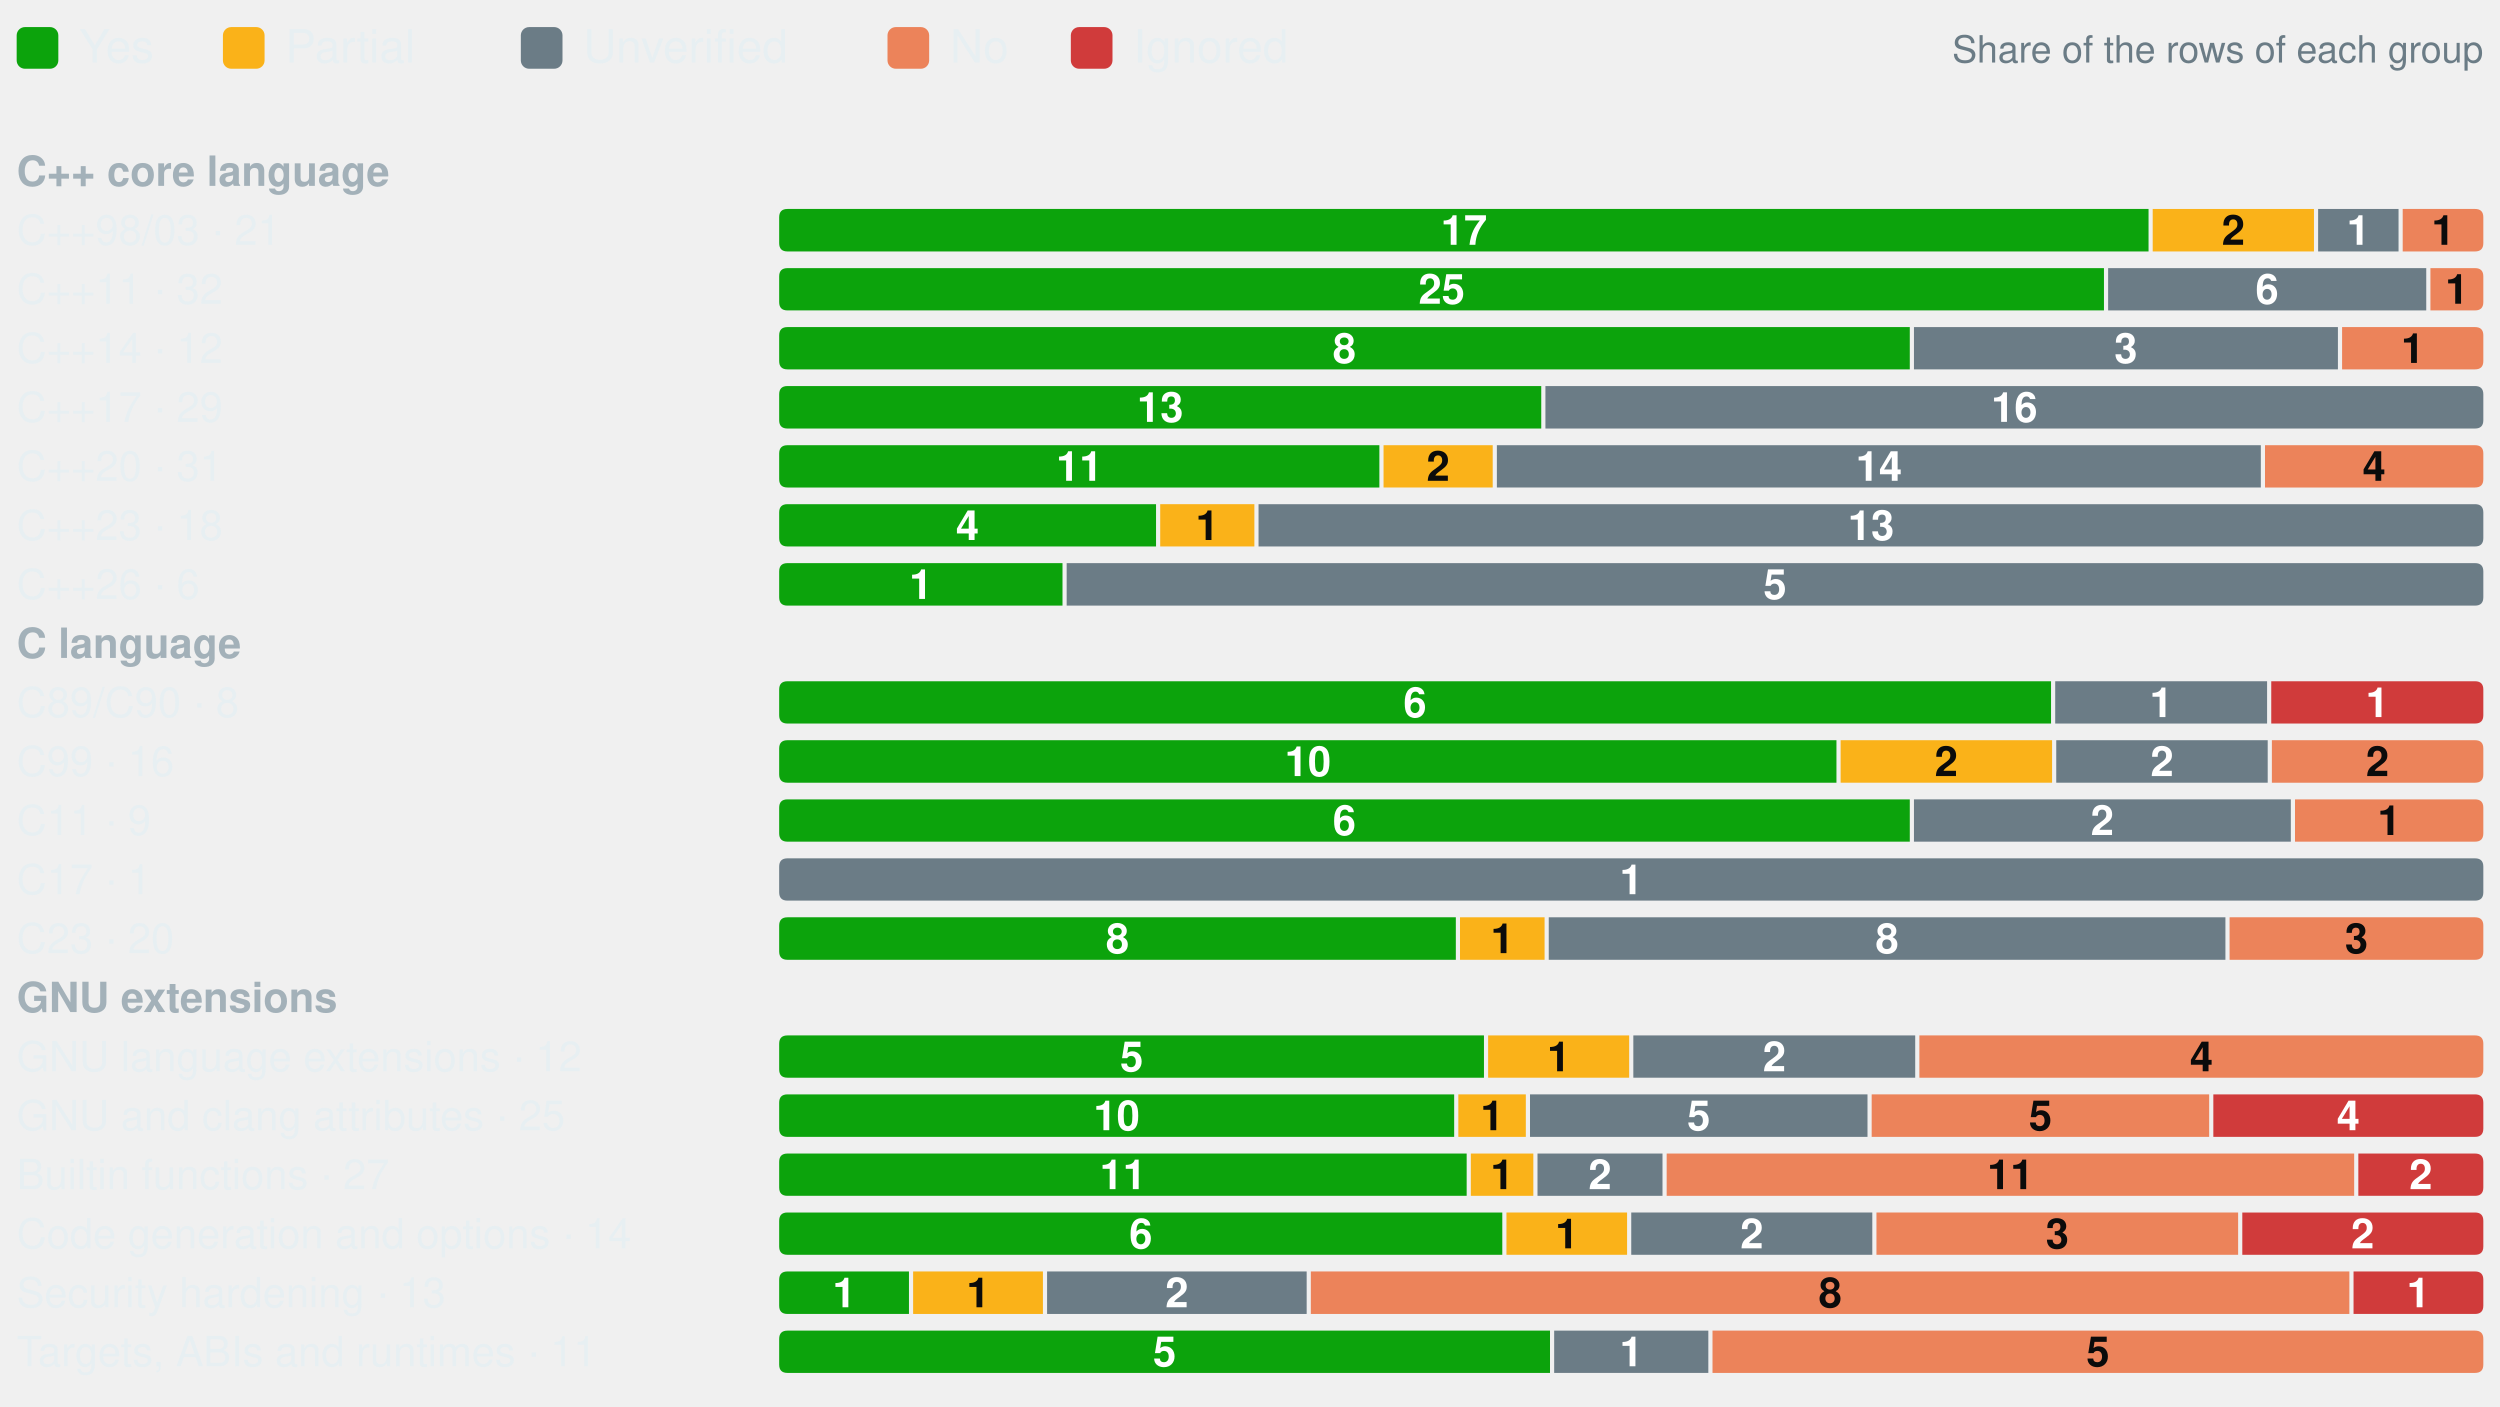
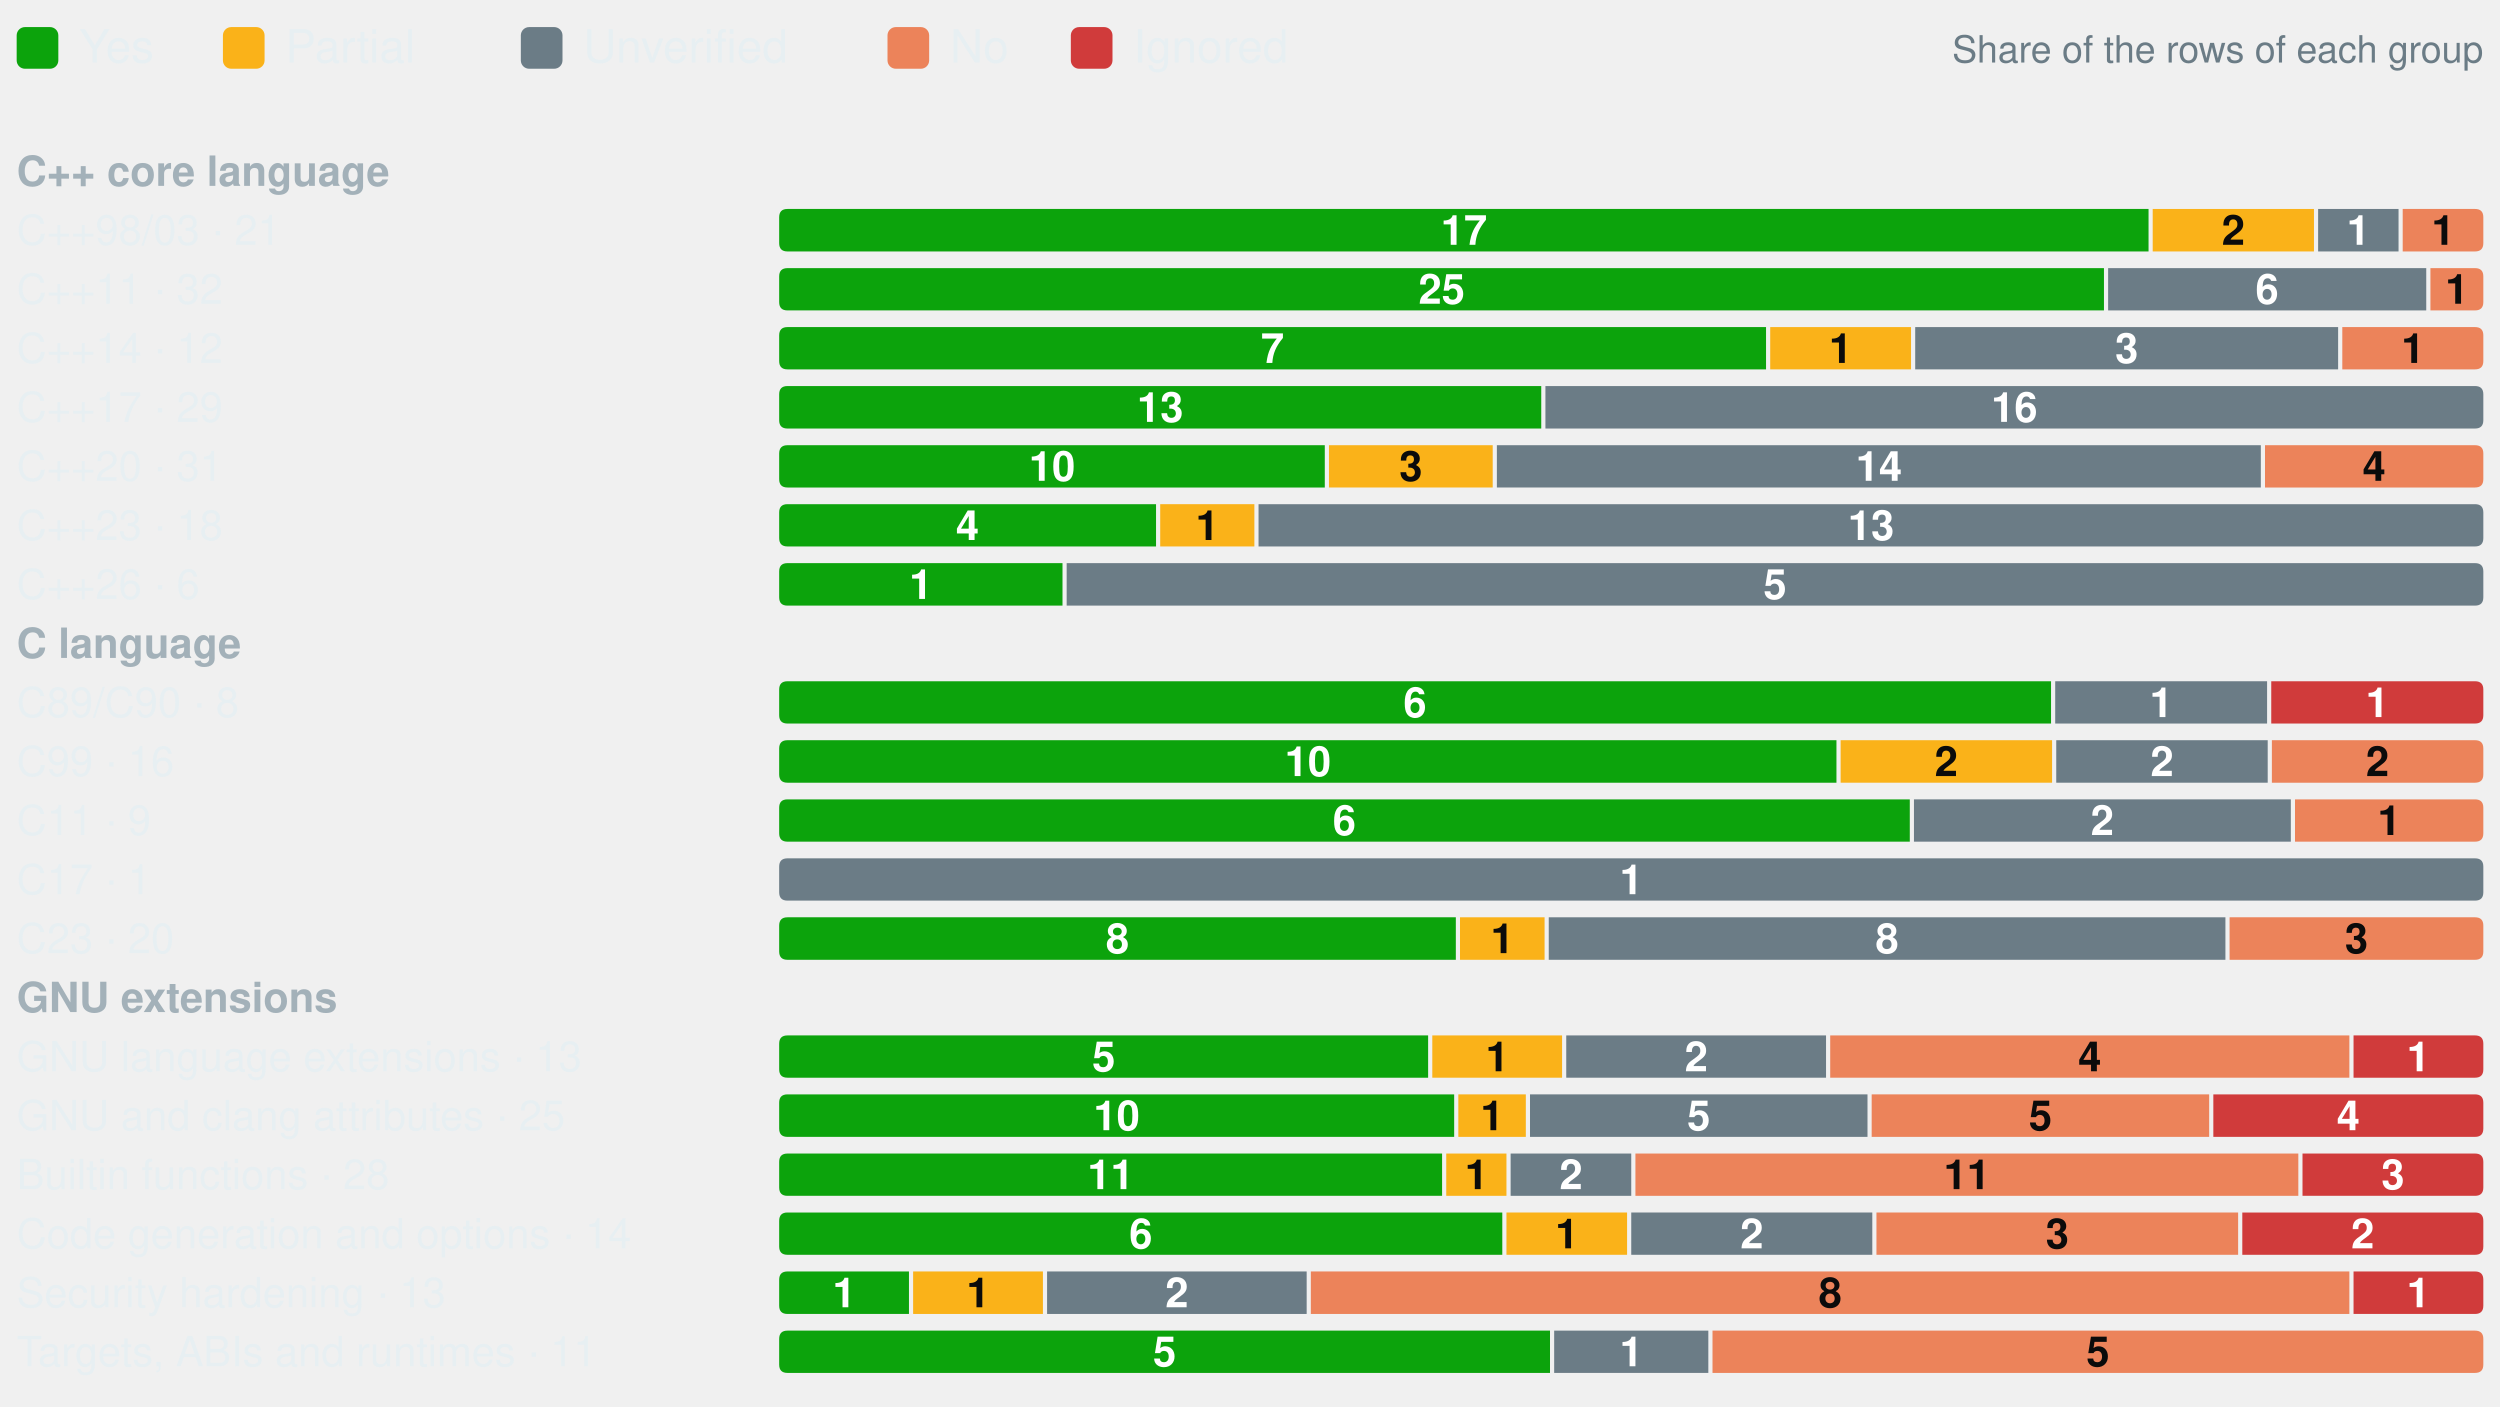
<svg xmlns="http://www.w3.org/2000/svg" width="1200" height="675" viewBox="0 0 1200 675">
  <rect x="8.0" y="13.0" width="20" height="20" rx="4" fill="#0ca30c" />
  <text x="38.0" y="30.0" font-size="22" font-family="'Helvetica Neue', Helvetica, Arial, sans-serif" text-anchor="start" fill="#E7EFF2" font-weight="normal">Yes</text>
  <rect x="107.0" y="13.0" width="20" height="20" rx="4" fill="#fab219" />
  <text x="137.0" y="30.0" font-size="22" font-family="'Helvetica Neue', Helvetica, Arial, sans-serif" text-anchor="start" fill="#E7EFF2" font-weight="normal">Partial</text>
  <rect x="250.0" y="13.0" width="20" height="20" rx="4" fill="#6B7C86" />
  <text x="280.0" y="30.0" font-size="22" font-family="'Helvetica Neue', Helvetica, Arial, sans-serif" text-anchor="start" fill="#E7EFF2" font-weight="normal">Unverified</text>
  <rect x="426.0" y="13.0" width="20" height="20" rx="4" fill="#ec835a" />
  <text x="456.0" y="30.0" font-size="22" font-family="'Helvetica Neue', Helvetica, Arial, sans-serif" text-anchor="start" fill="#E7EFF2" font-weight="normal">No</text>
  <rect x="514.0" y="13.0" width="20" height="20" rx="4" fill="#d03b3b" />
  <text x="544.0" y="30.0" font-size="22" font-family="'Helvetica Neue', Helvetica, Arial, sans-serif" text-anchor="start" fill="#E7EFF2" font-weight="normal">Ignored</text>
  <text x="1192.0" y="30.0" font-size="18" font-family="'Helvetica Neue', Helvetica, Arial, sans-serif" text-anchor="end" fill="#6B7C86" font-weight="normal">Share of the rows of each group</text>
  <text x="8.0" y="89.2" font-size="20" font-family="'Helvetica Neue', Helvetica, Arial, sans-serif" text-anchor="start" fill="#A3B1B9" font-weight="bold">C++ core language</text>
  <text x="8.0" y="117.5" font-size="20" font-family="'Helvetica Neue', Helvetica, Arial, sans-serif" text-anchor="start" fill="#E7EFF2" font-weight="normal">C++98/03 · 21</text>
  <path fill="#0ca30c" d="M378.0,100.3 H1031.3 Q1031.3,100.3 1031.3,100.3 V120.7 Q1031.3,120.7 1031.3,120.7 H378.0 Q374.0,120.7 374.0,116.7 V104.3 Q374.0,100.3 378.0,100.3 Z" />
  <text x="702.7" y="117.5" font-size="20" font-family="'Helvetica Neue', Helvetica, Arial, sans-serif" text-anchor="middle" fill="#FFFFFF" font-weight="bold">17</text>
  <path fill="#fab219" d="M1033.3,100.3 H1110.7 Q1110.7,100.3 1110.7,100.3 V120.7 Q1110.7,120.7 1110.7,120.7 H1033.3 Q1033.3,120.7 1033.3,120.7 V100.3 Q1033.3,100.3 1033.3,100.3 Z" />
  <text x="1072.0" y="117.5" font-size="20" font-family="'Helvetica Neue', Helvetica, Arial, sans-serif" text-anchor="middle" fill="#0b0b0b" font-weight="bold">2</text>
  <path fill="#6B7C86" d="M1112.7,100.3 H1151.3 Q1151.3,100.3 1151.3,100.3 V120.7 Q1151.3,120.7 1151.3,120.7 H1112.7 Q1112.7,120.7 1112.7,120.7 V100.3 Q1112.7,100.3 1112.7,100.3 Z" />
  <text x="1132.0" y="117.5" font-size="20" font-family="'Helvetica Neue', Helvetica, Arial, sans-serif" text-anchor="middle" fill="#FFFFFF" font-weight="bold">1</text>
  <path fill="#ec835a" d="M1153.3,100.3 H1188.0 Q1192.0,100.3 1192.0,104.3 V116.7 Q1192.0,120.7 1188.0,120.7 H1153.3 Q1153.3,120.7 1153.3,120.7 V100.3 Q1153.3,100.3 1153.3,100.3 Z" />
  <text x="1172.7" y="117.5" font-size="20" font-family="'Helvetica Neue', Helvetica, Arial, sans-serif" text-anchor="middle" fill="#0b0b0b" font-weight="bold">1</text>
  <text x="8.0" y="145.8" font-size="20" font-family="'Helvetica Neue', Helvetica, Arial, sans-serif" text-anchor="start" fill="#E7EFF2" font-weight="normal">C++11 · 32</text>
  <path fill="#0ca30c" d="M378.0,128.7 H1009.9 Q1009.9,128.7 1009.9,128.7 V149.0 Q1009.9,149.0 1009.9,149.0 H378.0 Q374.0,149.0 374.0,145.0 V132.7 Q374.0,128.7 378.0,128.7 Z" />
  <text x="692.0" y="145.8" font-size="20" font-family="'Helvetica Neue', Helvetica, Arial, sans-serif" text-anchor="middle" fill="#FFFFFF" font-weight="bold">25</text>
  <path fill="#6B7C86" d="M1011.9,128.7 H1164.6 Q1164.6,128.7 1164.6,128.7 V149.0 Q1164.6,149.0 1164.6,149.0 H1011.9 Q1011.9,149.0 1011.9,149.0 V128.7 Q1011.9,128.7 1011.9,128.7 Z" />
  <text x="1088.2" y="145.8" font-size="20" font-family="'Helvetica Neue', Helvetica, Arial, sans-serif" text-anchor="middle" fill="#FFFFFF" font-weight="bold">6</text>
  <path fill="#ec835a" d="M1166.6,128.7 H1188.0 Q1192.0,128.7 1192.0,132.7 V145.0 Q1192.0,149.0 1188.0,149.0 H1166.6 Q1166.6,149.0 1166.6,149.0 V128.7 Q1166.6,128.7 1166.6,128.7 Z" />
  <text x="1179.3" y="145.8" font-size="20" font-family="'Helvetica Neue', Helvetica, Arial, sans-serif" text-anchor="middle" fill="#0b0b0b" font-weight="bold">1</text>
  <text x="8.0" y="174.2" font-size="20" font-family="'Helvetica Neue', Helvetica, Arial, sans-serif" text-anchor="start" fill="#E7EFF2" font-weight="normal">C++14 · 12</text>
-   <path fill="#0ca30c" d="M378.0,157.0 H916.7 Q916.7,157.0 916.7,157.0 V177.3 Q916.7,177.3 916.7,177.3 H378.0 Q374.0,177.3 374.0,173.3 V161.0 Q374.0,157.0 378.0,157.0 Z" />
-   <text x="645.3" y="174.2" font-size="20" font-family="'Helvetica Neue', Helvetica, Arial, sans-serif" text-anchor="middle" fill="#FFFFFF" font-weight="bold">8</text>
-   <path fill="#6B7C86" d="M918.7,157.0 H1122.2 Q1122.2,157.0 1122.2,157.0 V177.3 Q1122.2,177.3 1122.2,177.3 H918.7 Q918.7,177.3 918.7,177.3 V157.0 Q918.7,157.0 918.7,157.0 Z" />
-   <text x="1020.4" y="174.2" font-size="20" font-family="'Helvetica Neue', Helvetica, Arial, sans-serif" text-anchor="middle" fill="#FFFFFF" font-weight="bold">3</text>
-   <path fill="#ec835a" d="M1124.2,157.0 H1188.0 Q1192.0,157.0 1192.0,161.0 V173.3 Q1192.0,177.3 1188.0,177.3 H1124.2 Q1124.2,177.3 1124.2,177.3 V157.0 Q1124.2,157.0 1124.2,157.0 Z" />
-   <text x="1158.1" y="174.2" font-size="20" font-family="'Helvetica Neue', Helvetica, Arial, sans-serif" text-anchor="middle" fill="#0b0b0b" font-weight="bold">1</text>
+   <path fill="#0ca30c" d="M378.0,157.0 H847.7 Q847.7,157.0 847.7,157.0 V177.3 Q847.7,177.3 847.7,177.3 H378.0 Q374.0,177.3 374.0,173.3 V161.0 Q374.0,157.0 378.0,157.0 Z" />
+   <text x="610.8" y="174.2" font-size="20" font-family="'Helvetica Neue', Helvetica, Arial, sans-serif" text-anchor="middle" fill="#FFFFFF" font-weight="bold">7</text>
+   <path fill="#fab219" d="M849.7,157.0 H917.3 Q917.3,157.0 917.3,157.0 V177.3 Q917.3,177.3 917.3,177.3 H849.7 Q849.7,177.3 849.7,177.3 V157.0 Q849.7,157.0 849.7,157.0 Z" />
+   <text x="883.5" y="174.2" font-size="20" font-family="'Helvetica Neue', Helvetica, Arial, sans-serif" text-anchor="middle" fill="#0b0b0b" font-weight="bold">1</text>
+   <path fill="#6B7C86" d="M919.3,157.0 H1122.3 Q1122.3,157.0 1122.3,157.0 V177.3 Q1122.3,177.3 1122.3,177.3 H919.3 Q919.3,177.3 919.3,177.3 V157.0 Q919.3,157.0 919.3,157.0 Z" />
+   <text x="1020.8" y="174.2" font-size="20" font-family="'Helvetica Neue', Helvetica, Arial, sans-serif" text-anchor="middle" fill="#FFFFFF" font-weight="bold">3</text>
+   <path fill="#ec835a" d="M1124.3,157.0 H1188.0 Q1192.0,157.0 1192.0,161.0 V173.3 Q1192.0,177.3 1188.0,177.3 H1124.3 Q1124.3,177.3 1124.3,177.3 V157.0 Q1124.3,157.0 1124.3,157.0 Z" />
+   <text x="1158.2" y="174.2" font-size="20" font-family="'Helvetica Neue', Helvetica, Arial, sans-serif" text-anchor="middle" fill="#0b0b0b" font-weight="bold">1</text>
  <text x="8.0" y="202.5" font-size="20" font-family="'Helvetica Neue', Helvetica, Arial, sans-serif" text-anchor="start" fill="#E7EFF2" font-weight="normal">C++17 · 29</text>
  <path fill="#0ca30c" d="M378.0,185.3 H739.8 Q739.8,185.3 739.8,185.3 V205.7 Q739.8,205.7 739.8,205.7 H378.0 Q374.0,205.7 374.0,201.7 V189.3 Q374.0,185.3 378.0,185.3 Z" />
  <text x="556.9" y="202.5" font-size="20" font-family="'Helvetica Neue', Helvetica, Arial, sans-serif" text-anchor="middle" fill="#FFFFFF" font-weight="bold">13</text>
  <path fill="#6B7C86" d="M741.8,185.3 H1188.0 Q1192.0,185.3 1192.0,189.3 V201.7 Q1192.0,205.7 1188.0,205.7 H741.8 Q741.8,205.7 741.8,205.7 V185.3 Q741.8,185.3 741.8,185.3 Z" />
  <text x="966.9" y="202.5" font-size="20" font-family="'Helvetica Neue', Helvetica, Arial, sans-serif" text-anchor="middle" fill="#FFFFFF" font-weight="bold">16</text>
  <text x="8.0" y="230.8" font-size="20" font-family="'Helvetica Neue', Helvetica, Arial, sans-serif" text-anchor="start" fill="#E7EFF2" font-weight="normal">C++20 · 31</text>
-   <path fill="#0ca30c" d="M378.0,213.7 H662.1 Q662.1,213.7 662.1,213.7 V234.0 Q662.1,234.0 662.1,234.0 H378.0 Q374.0,234.0 374.0,230.0 V217.7 Q374.0,213.7 378.0,213.7 Z" />
-   <text x="518.1" y="230.8" font-size="20" font-family="'Helvetica Neue', Helvetica, Arial, sans-serif" text-anchor="middle" fill="#FFFFFF" font-weight="bold">11</text>
-   <path fill="#fab219" d="M664.1,213.7 H716.5 Q716.5,213.7 716.5,213.7 V234.0 Q716.5,234.0 716.5,234.0 H664.1 Q664.1,234.0 664.1,234.0 V213.7 Q664.1,213.7 664.1,213.7 Z" />
-   <text x="690.3" y="230.8" font-size="20" font-family="'Helvetica Neue', Helvetica, Arial, sans-serif" text-anchor="middle" fill="#0b0b0b" font-weight="bold">2</text>
+   <path fill="#0ca30c" d="M378.0,213.7 H635.9 Q635.9,213.7 635.9,213.7 V234.0 Q635.9,234.0 635.9,234.0 H378.0 Q374.0,234.0 374.0,230.0 V217.7 Q374.0,213.7 378.0,213.7 Z" />
+   <text x="505.0" y="230.8" font-size="20" font-family="'Helvetica Neue', Helvetica, Arial, sans-serif" text-anchor="middle" fill="#FFFFFF" font-weight="bold">10</text>
+   <path fill="#fab219" d="M637.9,213.7 H716.5 Q716.5,213.7 716.5,213.7 V234.0 Q716.5,234.0 716.5,234.0 H637.9 Q637.9,234.0 637.9,234.0 V213.7 Q637.9,213.7 637.9,213.7 Z" />
+   <text x="677.2" y="230.8" font-size="20" font-family="'Helvetica Neue', Helvetica, Arial, sans-serif" text-anchor="middle" fill="#0b0b0b" font-weight="bold">3</text>
  <path fill="#6B7C86" d="M718.5,213.7 H1085.2 Q1085.2,213.7 1085.2,213.7 V234.0 Q1085.2,234.0 1085.2,234.0 H718.5 Q718.5,234.0 718.5,234.0 V213.7 Q718.5,213.7 718.5,213.7 Z" />
  <text x="901.9" y="230.8" font-size="20" font-family="'Helvetica Neue', Helvetica, Arial, sans-serif" text-anchor="middle" fill="#FFFFFF" font-weight="bold">14</text>
  <path fill="#ec835a" d="M1087.2,213.7 H1188.0 Q1192.0,213.7 1192.0,217.7 V230.0 Q1192.0,234.0 1188.0,234.0 H1087.2 Q1087.2,234.0 1087.2,234.0 V213.7 Q1087.2,213.7 1087.2,213.7 Z" />
  <text x="1139.6" y="230.8" font-size="20" font-family="'Helvetica Neue', Helvetica, Arial, sans-serif" text-anchor="middle" fill="#0b0b0b" font-weight="bold">4</text>
  <text x="8.0" y="259.2" font-size="20" font-family="'Helvetica Neue', Helvetica, Arial, sans-serif" text-anchor="start" fill="#E7EFF2" font-weight="normal">C++23 · 18</text>
  <path fill="#0ca30c" d="M378.0,242.0 H554.9 Q554.9,242.0 554.9,242.0 V262.3 Q554.9,262.3 554.9,262.3 H378.0 Q374.0,262.3 374.0,258.3 V246.0 Q374.0,242.0 378.0,242.0 Z" />
  <text x="464.4" y="259.2" font-size="20" font-family="'Helvetica Neue', Helvetica, Arial, sans-serif" text-anchor="middle" fill="#FFFFFF" font-weight="bold">4</text>
  <path fill="#fab219" d="M556.9,242.0 H602.1 Q602.1,242.0 602.1,242.0 V262.3 Q602.1,262.3 602.1,262.3 H556.9 Q556.9,262.3 556.9,262.3 V242.0 Q556.9,242.0 556.9,242.0 Z" />
  <text x="579.5" y="259.2" font-size="20" font-family="'Helvetica Neue', Helvetica, Arial, sans-serif" text-anchor="middle" fill="#0b0b0b" font-weight="bold">1</text>
  <path fill="#6B7C86" d="M604.1,242.0 H1188.0 Q1192.0,242.0 1192.0,246.0 V258.3 Q1192.0,262.3 1188.0,262.3 H604.1 Q604.1,262.3 604.1,262.3 V242.0 Q604.1,242.0 604.1,242.0 Z" />
  <text x="898.1" y="259.2" font-size="20" font-family="'Helvetica Neue', Helvetica, Arial, sans-serif" text-anchor="middle" fill="#FFFFFF" font-weight="bold">13</text>
  <text x="8.0" y="287.5" font-size="20" font-family="'Helvetica Neue', Helvetica, Arial, sans-serif" text-anchor="start" fill="#E7EFF2" font-weight="normal">C++26 · 6</text>
  <path fill="#0ca30c" d="M378.0,270.3 H510.0 Q510.0,270.3 510.0,270.3 V290.7 Q510.0,290.7 510.0,290.7 H378.0 Q374.0,290.7 374.0,286.7 V274.3 Q374.0,270.3 378.0,270.3 Z" />
  <text x="442.0" y="287.5" font-size="20" font-family="'Helvetica Neue', Helvetica, Arial, sans-serif" text-anchor="middle" fill="#FFFFFF" font-weight="bold">1</text>
  <path fill="#6B7C86" d="M512.0,270.3 H1188.0 Q1192.0,270.3 1192.0,274.3 V286.7 Q1192.0,290.7 1188.0,290.7 H512.0 Q512.0,290.7 512.0,290.7 V270.3 Q512.0,270.3 512.0,270.3 Z" />
  <text x="852.0" y="287.5" font-size="20" font-family="'Helvetica Neue', Helvetica, Arial, sans-serif" text-anchor="middle" fill="#FFFFFF" font-weight="bold">5</text>
  <text x="8.0" y="315.8" font-size="20" font-family="'Helvetica Neue', Helvetica, Arial, sans-serif" text-anchor="start" fill="#A3B1B9" font-weight="bold">C language</text>
  <text x="8.0" y="344.2" font-size="20" font-family="'Helvetica Neue', Helvetica, Arial, sans-serif" text-anchor="start" fill="#E7EFF2" font-weight="normal">C89/C90 · 8</text>
  <path fill="#0ca30c" d="M378.0,327.0 H984.5 Q984.5,327.0 984.5,327.0 V347.3 Q984.5,347.3 984.5,347.3 H378.0 Q374.0,347.3 374.0,343.3 V331.0 Q374.0,327.0 378.0,327.0 Z" />
  <text x="679.2" y="344.2" font-size="20" font-family="'Helvetica Neue', Helvetica, Arial, sans-serif" text-anchor="middle" fill="#FFFFFF" font-weight="bold">6</text>
  <path fill="#6B7C86" d="M986.5,327.0 H1088.2 Q1088.2,327.0 1088.2,327.0 V347.3 Q1088.2,347.3 1088.2,347.3 H986.5 Q986.5,347.3 986.5,347.3 V327.0 Q986.5,327.0 986.5,327.0 Z" />
  <text x="1037.4" y="344.2" font-size="20" font-family="'Helvetica Neue', Helvetica, Arial, sans-serif" text-anchor="middle" fill="#FFFFFF" font-weight="bold">1</text>
  <path fill="#d03b3b" d="M1090.2,327.0 H1188.0 Q1192.0,327.0 1192.0,331.0 V343.3 Q1192.0,347.3 1188.0,347.3 H1090.2 Q1090.2,347.3 1090.2,347.3 V327.0 Q1090.2,327.0 1090.2,327.0 Z" />
  <text x="1141.1" y="344.2" font-size="20" font-family="'Helvetica Neue', Helvetica, Arial, sans-serif" text-anchor="middle" fill="#FFFFFF" font-weight="bold">1</text>
  <text x="8.0" y="372.5" font-size="20" font-family="'Helvetica Neue', Helvetica, Arial, sans-serif" text-anchor="start" fill="#E7EFF2" font-weight="normal">C99 · 16</text>
  <path fill="#0ca30c" d="M378.0,355.3 H881.5 Q881.5,355.3 881.5,355.3 V375.7 Q881.5,375.7 881.5,375.7 H378.0 Q374.0,375.7 374.0,371.7 V359.3 Q374.0,355.3 378.0,355.3 Z" />
  <text x="627.8" y="372.5" font-size="20" font-family="'Helvetica Neue', Helvetica, Arial, sans-serif" text-anchor="middle" fill="#FFFFFF" font-weight="bold">10</text>
  <path fill="#fab219" d="M883.5,355.3 H985.0 Q985.0,355.3 985.0,355.3 V375.7 Q985.0,375.7 985.0,375.7 H883.5 Q883.5,375.7 883.5,375.7 V355.3 Q883.5,355.3 883.5,355.3 Z" />
  <text x="934.2" y="372.5" font-size="20" font-family="'Helvetica Neue', Helvetica, Arial, sans-serif" text-anchor="middle" fill="#0b0b0b" font-weight="bold">2</text>
  <path fill="#6B7C86" d="M987.0,355.3 H1088.5 Q1088.5,355.3 1088.5,355.3 V375.7 Q1088.5,375.7 1088.5,375.7 H987.0 Q987.0,375.7 987.0,375.7 V355.3 Q987.0,355.3 987.0,355.3 Z" />
  <text x="1037.8" y="372.5" font-size="20" font-family="'Helvetica Neue', Helvetica, Arial, sans-serif" text-anchor="middle" fill="#FFFFFF" font-weight="bold">2</text>
  <path fill="#ec835a" d="M1090.5,355.3 H1188.0 Q1192.0,355.3 1192.0,359.3 V371.7 Q1192.0,375.7 1188.0,375.7 H1090.5 Q1090.5,375.7 1090.5,375.7 V355.3 Q1090.5,355.3 1090.5,355.3 Z" />
  <text x="1141.2" y="372.5" font-size="20" font-family="'Helvetica Neue', Helvetica, Arial, sans-serif" text-anchor="middle" fill="#0b0b0b" font-weight="bold">2</text>
  <text x="8.0" y="400.8" font-size="20" font-family="'Helvetica Neue', Helvetica, Arial, sans-serif" text-anchor="start" fill="#E7EFF2" font-weight="normal">C11 · 9</text>
  <path fill="#0ca30c" d="M378.0,383.7 H916.7 Q916.7,383.7 916.7,383.7 V404.0 Q916.7,404.0 916.7,404.0 H378.0 Q374.0,404.0 374.0,400.0 V387.7 Q374.0,383.7 378.0,383.7 Z" />
  <text x="645.3" y="400.8" font-size="20" font-family="'Helvetica Neue', Helvetica, Arial, sans-serif" text-anchor="middle" fill="#FFFFFF" font-weight="bold">6</text>
  <path fill="#6B7C86" d="M918.7,383.7 H1099.6 Q1099.6,383.7 1099.6,383.7 V404.0 Q1099.6,404.0 1099.6,404.0 H918.7 Q918.7,404.0 918.7,404.0 V383.7 Q918.7,383.7 918.7,383.7 Z" />
  <text x="1009.1" y="400.8" font-size="20" font-family="'Helvetica Neue', Helvetica, Arial, sans-serif" text-anchor="middle" fill="#FFFFFF" font-weight="bold">2</text>
  <path fill="#ec835a" d="M1101.6,383.7 H1188.0 Q1192.0,383.7 1192.0,387.7 V400.0 Q1192.0,404.0 1188.0,404.0 H1101.6 Q1101.6,404.0 1101.6,404.0 V383.7 Q1101.6,383.7 1101.6,383.7 Z" />
  <text x="1146.8" y="400.8" font-size="20" font-family="'Helvetica Neue', Helvetica, Arial, sans-serif" text-anchor="middle" fill="#0b0b0b" font-weight="bold">1</text>
  <text x="8.0" y="429.2" font-size="20" font-family="'Helvetica Neue', Helvetica, Arial, sans-serif" text-anchor="start" fill="#E7EFF2" font-weight="normal">C17 · 1</text>
  <path fill="#6B7C86" d="M378.0,412.0 H1188.0 Q1192.0,412.0 1192.0,416.0 V428.3 Q1192.0,432.3 1188.0,432.3 H378.0 Q374.0,432.3 374.0,428.3 V416.0 Q374.0,412.0 378.0,412.0 Z" />
  <text x="783.0" y="429.2" font-size="20" font-family="'Helvetica Neue', Helvetica, Arial, sans-serif" text-anchor="middle" fill="#FFFFFF" font-weight="bold">1</text>
  <text x="8.0" y="457.5" font-size="20" font-family="'Helvetica Neue', Helvetica, Arial, sans-serif" text-anchor="start" fill="#E7EFF2" font-weight="normal">C23 · 20</text>
  <path fill="#0ca30c" d="M378.0,440.3 H698.8 Q698.8,440.3 698.8,440.3 V460.7 Q698.8,460.7 698.8,460.7 H378.0 Q374.0,460.7 374.0,456.7 V444.3 Q374.0,440.3 378.0,440.3 Z" />
  <text x="536.4" y="457.5" font-size="20" font-family="'Helvetica Neue', Helvetica, Arial, sans-serif" text-anchor="middle" fill="#FFFFFF" font-weight="bold">8</text>
  <path fill="#fab219" d="M700.8,440.3 H741.4 Q741.4,440.3 741.4,440.3 V460.7 Q741.4,460.7 741.4,460.7 H700.8 Q700.8,460.7 700.8,460.7 V440.3 Q700.8,440.3 700.8,440.3 Z" />
  <text x="721.1" y="457.5" font-size="20" font-family="'Helvetica Neue', Helvetica, Arial, sans-serif" text-anchor="middle" fill="#0b0b0b" font-weight="bold">1</text>
  <path fill="#6B7C86" d="M743.4,440.3 H1068.2 Q1068.2,440.3 1068.2,440.3 V460.7 Q1068.2,460.7 1068.2,460.7 H743.4 Q743.4,460.7 743.4,460.7 V440.3 Q743.4,440.3 743.4,440.3 Z" />
  <text x="905.8" y="457.5" font-size="20" font-family="'Helvetica Neue', Helvetica, Arial, sans-serif" text-anchor="middle" fill="#FFFFFF" font-weight="bold">8</text>
  <path fill="#ec835a" d="M1070.2,440.3 H1188.0 Q1192.0,440.3 1192.0,444.3 V456.7 Q1192.0,460.7 1188.0,460.7 H1070.2 Q1070.2,460.7 1070.2,460.7 V440.3 Q1070.2,440.3 1070.2,440.3 Z" />
  <text x="1131.1" y="457.5" font-size="20" font-family="'Helvetica Neue', Helvetica, Arial, sans-serif" text-anchor="middle" fill="#0b0b0b" font-weight="bold">3</text>
  <text x="8.0" y="485.8" font-size="20" font-family="'Helvetica Neue', Helvetica, Arial, sans-serif" text-anchor="start" fill="#A3B1B9" font-weight="bold">GNU extensions</text>
-   <text x="8.0" y="514.2" font-size="20" font-family="'Helvetica Neue', Helvetica, Arial, sans-serif" text-anchor="start" fill="#E7EFF2" font-weight="normal">GNU language extensions · 12</text>
-   <path fill="#0ca30c" d="M378.0,497.0 H712.3 Q712.3,497.0 712.3,497.0 V517.3 Q712.3,517.3 712.3,517.3 H378.0 Q374.0,517.3 374.0,513.3 V501.0 Q374.0,497.0 378.0,497.0 Z" />
-   <text x="543.2" y="514.2" font-size="20" font-family="'Helvetica Neue', Helvetica, Arial, sans-serif" text-anchor="middle" fill="#FFFFFF" font-weight="bold">5</text>
-   <path fill="#fab219" d="M714.3,497.0 H782.0 Q782.0,497.0 782.0,497.0 V517.3 Q782.0,517.3 782.0,517.3 H714.3 Q714.3,517.3 714.3,517.3 V497.0 Q714.3,497.0 714.3,497.0 Z" />
-   <text x="748.2" y="514.2" font-size="20" font-family="'Helvetica Neue', Helvetica, Arial, sans-serif" text-anchor="middle" fill="#0b0b0b" font-weight="bold">1</text>
-   <path fill="#6B7C86" d="M784.0,497.0 H919.3 Q919.3,497.0 919.3,497.0 V517.3 Q919.3,517.3 919.3,517.3 H784.0 Q784.0,517.3 784.0,517.3 V497.0 Q784.0,497.0 784.0,497.0 Z" />
-   <text x="851.7" y="514.2" font-size="20" font-family="'Helvetica Neue', Helvetica, Arial, sans-serif" text-anchor="middle" fill="#FFFFFF" font-weight="bold">2</text>
-   <path fill="#ec835a" d="M921.3,497.0 H1188.0 Q1192.0,497.0 1192.0,501.0 V513.3 Q1192.0,517.3 1188.0,517.3 H921.3 Q921.3,517.3 921.3,517.3 V497.0 Q921.3,497.0 921.3,497.0 Z" />
-   <text x="1056.7" y="514.2" font-size="20" font-family="'Helvetica Neue', Helvetica, Arial, sans-serif" text-anchor="middle" fill="#0b0b0b" font-weight="bold">4</text>
+   <text x="8.0" y="514.2" font-size="20" font-family="'Helvetica Neue', Helvetica, Arial, sans-serif" text-anchor="start" fill="#E7EFF2" font-weight="normal">GNU language extensions · 13</text>
+   <path fill="#0ca30c" d="M378.0,497.0 H685.5 Q685.5,497.0 685.5,497.0 V517.3 Q685.5,517.3 685.5,517.3 H378.0 Q374.0,517.3 374.0,513.3 V501.0 Q374.0,497.0 378.0,497.0 Z" />
+   <text x="529.8" y="514.2" font-size="20" font-family="'Helvetica Neue', Helvetica, Arial, sans-serif" text-anchor="middle" fill="#FFFFFF" font-weight="bold">5</text>
+   <path fill="#fab219" d="M687.5,497.0 H749.8 Q749.8,497.0 749.8,497.0 V517.3 Q749.8,517.3 749.8,517.3 H687.5 Q687.5,517.3 687.5,517.3 V497.0 Q687.5,497.0 687.5,497.0 Z" />
+   <text x="718.7" y="514.2" font-size="20" font-family="'Helvetica Neue', Helvetica, Arial, sans-serif" text-anchor="middle" fill="#0b0b0b" font-weight="bold">1</text>
+   <path fill="#6B7C86" d="M751.8,497.0 H876.5 Q876.5,497.0 876.5,497.0 V517.3 Q876.5,517.3 876.5,517.3 H751.8 Q751.8,517.3 751.8,517.3 V497.0 Q751.8,497.0 751.8,497.0 Z" />
+   <text x="814.2" y="514.2" font-size="20" font-family="'Helvetica Neue', Helvetica, Arial, sans-serif" text-anchor="middle" fill="#FFFFFF" font-weight="bold">2</text>
+   <path fill="#ec835a" d="M878.5,497.0 H1127.7 Q1127.7,497.0 1127.7,497.0 V517.3 Q1127.7,517.3 1127.7,517.3 H878.5 Q878.5,517.3 878.5,517.3 V497.0 Q878.5,497.0 878.5,497.0 Z" />
+   <text x="1003.1" y="514.2" font-size="20" font-family="'Helvetica Neue', Helvetica, Arial, sans-serif" text-anchor="middle" fill="#0b0b0b" font-weight="bold">4</text>
+   <path fill="#d03b3b" d="M1129.7,497.0 H1188.0 Q1192.0,497.0 1192.0,501.0 V513.3 Q1192.0,517.3 1188.0,517.3 H1129.7 Q1129.7,517.3 1129.7,517.3 V497.0 Q1129.7,497.0 1129.7,497.0 Z" />
+   <text x="1160.8" y="514.2" font-size="20" font-family="'Helvetica Neue', Helvetica, Arial, sans-serif" text-anchor="middle" fill="#FFFFFF" font-weight="bold">1</text>
  <text x="8.0" y="542.5" font-size="20" font-family="'Helvetica Neue', Helvetica, Arial, sans-serif" text-anchor="start" fill="#E7EFF2" font-weight="normal">GNU and clang attributes · 25</text>
  <path fill="#0ca30c" d="M378.0,525.3 H698.0 Q698.0,525.3 698.0,525.3 V545.7 Q698.0,545.7 698.0,545.7 H378.0 Q374.0,545.7 374.0,541.7 V529.3 Q374.0,525.3 378.0,525.3 Z" />
  <text x="536.0" y="542.5" font-size="20" font-family="'Helvetica Neue', Helvetica, Arial, sans-serif" text-anchor="middle" fill="#FFFFFF" font-weight="bold">10</text>
  <path fill="#fab219" d="M700.0,525.3 H732.4 Q732.4,525.3 732.4,525.3 V545.7 Q732.4,545.7 732.4,545.7 H700.0 Q700.0,545.7 700.0,545.7 V525.3 Q700.0,525.3 700.0,525.3 Z" />
  <text x="716.2" y="542.5" font-size="20" font-family="'Helvetica Neue', Helvetica, Arial, sans-serif" text-anchor="middle" fill="#0b0b0b" font-weight="bold">1</text>
  <path fill="#6B7C86" d="M734.4,525.3 H896.4 Q896.4,525.3 896.4,525.3 V545.7 Q896.4,545.7 896.4,545.7 H734.4 Q734.4,545.7 734.4,545.7 V525.3 Q734.4,525.3 734.4,525.3 Z" />
  <text x="815.4" y="542.5" font-size="20" font-family="'Helvetica Neue', Helvetica, Arial, sans-serif" text-anchor="middle" fill="#FFFFFF" font-weight="bold">5</text>
  <path fill="#ec835a" d="M898.4,525.3 H1060.4 Q1060.4,525.3 1060.4,525.3 V545.7 Q1060.4,545.7 1060.4,545.7 H898.4 Q898.4,545.7 898.4,545.7 V525.3 Q898.4,525.3 898.4,525.3 Z" />
  <text x="979.4" y="542.5" font-size="20" font-family="'Helvetica Neue', Helvetica, Arial, sans-serif" text-anchor="middle" fill="#0b0b0b" font-weight="bold">5</text>
  <path fill="#d03b3b" d="M1062.4,525.3 H1188.0 Q1192.0,525.3 1192.0,529.3 V541.7 Q1192.0,545.7 1188.0,545.7 H1062.4 Q1062.4,545.7 1062.4,545.7 V525.3 Q1062.4,525.3 1062.4,525.3 Z" />
  <text x="1127.2" y="542.5" font-size="20" font-family="'Helvetica Neue', Helvetica, Arial, sans-serif" text-anchor="middle" fill="#FFFFFF" font-weight="bold">4</text>
-   <text x="8.0" y="570.8" font-size="20" font-family="'Helvetica Neue', Helvetica, Arial, sans-serif" text-anchor="start" fill="#E7EFF2" font-weight="normal">Builtin functions · 27</text>
-   <path fill="#0ca30c" d="M378.0,553.7 H704.0 Q704.0,553.7 704.0,553.7 V574.0 Q704.0,574.0 704.0,574.0 H378.0 Q374.0,574.0 374.0,570.0 V557.7 Q374.0,553.7 378.0,553.7 Z" />
-   <text x="539.0" y="570.8" font-size="20" font-family="'Helvetica Neue', Helvetica, Arial, sans-serif" text-anchor="middle" fill="#FFFFFF" font-weight="bold">11</text>
-   <path fill="#fab219" d="M706.0,553.7 H736.0 Q736.0,553.7 736.0,553.7 V574.0 Q736.0,574.0 736.0,574.0 H706.0 Q706.0,574.0 706.0,574.0 V553.7 Q706.0,553.7 706.0,553.7 Z" />
-   <text x="721.0" y="570.8" font-size="20" font-family="'Helvetica Neue', Helvetica, Arial, sans-serif" text-anchor="middle" fill="#0b0b0b" font-weight="bold">1</text>
-   <path fill="#6B7C86" d="M738.0,553.7 H798.0 Q798.0,553.7 798.0,553.7 V574.0 Q798.0,574.0 798.0,574.0 H738.0 Q738.0,574.0 738.0,574.0 V553.7 Q738.0,553.7 738.0,553.7 Z" />
-   <text x="768.0" y="570.8" font-size="20" font-family="'Helvetica Neue', Helvetica, Arial, sans-serif" text-anchor="middle" fill="#FFFFFF" font-weight="bold">2</text>
-   <path fill="#ec835a" d="M800.0,553.7 H1130.0 Q1130.0,553.7 1130.0,553.7 V574.0 Q1130.0,574.0 1130.0,574.0 H800.0 Q800.0,574.0 800.0,574.0 V553.7 Q800.0,553.7 800.0,553.7 Z" />
-   <text x="965.0" y="570.8" font-size="20" font-family="'Helvetica Neue', Helvetica, Arial, sans-serif" text-anchor="middle" fill="#0b0b0b" font-weight="bold">11</text>
-   <path fill="#d03b3b" d="M1132.0,553.7 H1188.0 Q1192.0,553.7 1192.0,557.7 V570.0 Q1192.0,574.0 1188.0,574.0 H1132.0 Q1132.0,574.0 1132.0,574.0 V553.7 Q1132.0,553.7 1132.0,553.7 Z" />
-   <text x="1162.0" y="570.8" font-size="20" font-family="'Helvetica Neue', Helvetica, Arial, sans-serif" text-anchor="middle" fill="#FFFFFF" font-weight="bold">2</text>
+   <text x="8.0" y="570.8" font-size="20" font-family="'Helvetica Neue', Helvetica, Arial, sans-serif" text-anchor="start" fill="#E7EFF2" font-weight="normal">Builtin functions · 28</text>
+   <path fill="#0ca30c" d="M378.0,553.7 H692.2 Q692.2,553.7 692.2,553.7 V574.0 Q692.2,574.0 692.2,574.0 H378.0 Q374.0,574.0 374.0,570.0 V557.7 Q374.0,553.7 378.0,553.7 Z" />
+   <text x="533.1" y="570.8" font-size="20" font-family="'Helvetica Neue', Helvetica, Arial, sans-serif" text-anchor="middle" fill="#FFFFFF" font-weight="bold">11</text>
+   <path fill="#fab219" d="M694.2,553.7 H723.1 Q723.1,553.7 723.1,553.7 V574.0 Q723.1,574.0 723.1,574.0 H694.2 Q694.2,574.0 694.2,574.0 V553.7 Q694.2,553.7 694.2,553.7 Z" />
+   <text x="708.7" y="570.8" font-size="20" font-family="'Helvetica Neue', Helvetica, Arial, sans-serif" text-anchor="middle" fill="#0b0b0b" font-weight="bold">1</text>
+   <path fill="#6B7C86" d="M725.1,553.7 H783.0 Q783.0,553.7 783.0,553.7 V574.0 Q783.0,574.0 783.0,574.0 H725.1 Q725.1,574.0 725.1,574.0 V553.7 Q725.1,553.7 725.1,553.7 Z" />
+   <text x="754.1" y="570.8" font-size="20" font-family="'Helvetica Neue', Helvetica, Arial, sans-serif" text-anchor="middle" fill="#FFFFFF" font-weight="bold">2</text>
+   <path fill="#ec835a" d="M785.0,553.7 H1103.2 Q1103.2,553.7 1103.2,553.7 V574.0 Q1103.2,574.0 1103.2,574.0 H785.0 Q785.0,574.0 785.0,574.0 V553.7 Q785.0,553.7 785.0,553.7 Z" />
+   <text x="944.1" y="570.8" font-size="20" font-family="'Helvetica Neue', Helvetica, Arial, sans-serif" text-anchor="middle" fill="#0b0b0b" font-weight="bold">11</text>
+   <path fill="#d03b3b" d="M1105.2,553.7 H1188.0 Q1192.0,553.7 1192.0,557.7 V570.0 Q1192.0,574.0 1188.0,574.0 H1105.2 Q1105.2,574.0 1105.2,574.0 V553.7 Q1105.2,553.7 1105.2,553.7 Z" />
+   <text x="1148.6" y="570.8" font-size="20" font-family="'Helvetica Neue', Helvetica, Arial, sans-serif" text-anchor="middle" fill="#FFFFFF" font-weight="bold">3</text>
  <text x="8.0" y="599.2" font-size="20" font-family="'Helvetica Neue', Helvetica, Arial, sans-serif" text-anchor="start" fill="#E7EFF2" font-weight="normal">Code generation and options · 14</text>
  <path fill="#0ca30c" d="M378.0,582.0 H721.1 Q721.1,582.0 721.1,582.0 V602.3 Q721.1,602.3 721.1,602.3 H378.0 Q374.0,602.3 374.0,598.3 V586.0 Q374.0,582.0 378.0,582.0 Z" />
  <text x="547.6" y="599.2" font-size="20" font-family="'Helvetica Neue', Helvetica, Arial, sans-serif" text-anchor="middle" fill="#FFFFFF" font-weight="bold">6</text>
  <path fill="#fab219" d="M723.1,582.0 H781.0 Q781.0,582.0 781.0,582.0 V602.3 Q781.0,602.3 781.0,602.3 H723.1 Q723.1,602.3 723.1,602.3 V582.0 Q723.1,582.0 723.1,582.0 Z" />
  <text x="752.1" y="599.2" font-size="20" font-family="'Helvetica Neue', Helvetica, Arial, sans-serif" text-anchor="middle" fill="#0b0b0b" font-weight="bold">1</text>
  <path fill="#6B7C86" d="M783.0,582.0 H898.7 Q898.7,582.0 898.7,582.0 V602.3 Q898.7,602.3 898.7,602.3 H783.0 Q783.0,602.3 783.0,602.3 V582.0 Q783.0,582.0 783.0,582.0 Z" />
  <text x="840.9" y="599.2" font-size="20" font-family="'Helvetica Neue', Helvetica, Arial, sans-serif" text-anchor="middle" fill="#FFFFFF" font-weight="bold">2</text>
  <path fill="#ec835a" d="M900.7,582.0 H1074.3 Q1074.3,582.0 1074.3,582.0 V602.3 Q1074.3,602.3 1074.3,602.3 H900.7 Q900.7,602.3 900.7,602.3 V582.0 Q900.7,582.0 900.7,582.0 Z" />
  <text x="987.5" y="599.2" font-size="20" font-family="'Helvetica Neue', Helvetica, Arial, sans-serif" text-anchor="middle" fill="#0b0b0b" font-weight="bold">3</text>
  <path fill="#d03b3b" d="M1076.3,582.0 H1188.0 Q1192.0,582.0 1192.0,586.0 V598.3 Q1192.0,602.3 1188.0,602.3 H1076.3 Q1076.3,602.3 1076.3,602.3 V582.0 Q1076.3,582.0 1076.3,582.0 Z" />
  <text x="1134.1" y="599.2" font-size="20" font-family="'Helvetica Neue', Helvetica, Arial, sans-serif" text-anchor="middle" fill="#FFFFFF" font-weight="bold">2</text>
  <text x="8.0" y="627.5" font-size="20" font-family="'Helvetica Neue', Helvetica, Arial, sans-serif" text-anchor="start" fill="#E7EFF2" font-weight="normal">Security hardening · 13</text>
  <path fill="#0ca30c" d="M378.0,610.3 H436.3 Q436.3,610.3 436.3,610.3 V630.7 Q436.3,630.7 436.3,630.7 H378.0 Q374.0,630.7 374.0,626.7 V614.3 Q374.0,610.3 378.0,610.3 Z" />
  <text x="405.2" y="627.5" font-size="20" font-family="'Helvetica Neue', Helvetica, Arial, sans-serif" text-anchor="middle" fill="#FFFFFF" font-weight="bold">1</text>
  <path fill="#fab219" d="M438.3,610.3 H500.6 Q500.6,610.3 500.6,610.3 V630.7 Q500.6,630.7 500.6,630.7 H438.3 Q438.3,630.7 438.3,630.7 V610.3 Q438.3,610.3 438.3,610.3 Z" />
  <text x="469.5" y="627.5" font-size="20" font-family="'Helvetica Neue', Helvetica, Arial, sans-serif" text-anchor="middle" fill="#0b0b0b" font-weight="bold">1</text>
  <path fill="#6B7C86" d="M502.6,610.3 H627.2 Q627.2,610.3 627.2,610.3 V630.7 Q627.2,630.7 627.2,630.7 H502.6 Q502.6,630.7 502.6,630.7 V610.3 Q502.6,610.3 502.6,610.3 Z" />
  <text x="564.9" y="627.5" font-size="20" font-family="'Helvetica Neue', Helvetica, Arial, sans-serif" text-anchor="middle" fill="#FFFFFF" font-weight="bold">2</text>
  <path fill="#ec835a" d="M629.2,610.3 H1127.7 Q1127.7,610.3 1127.7,610.3 V630.7 Q1127.7,630.7 1127.7,630.7 H629.2 Q629.2,630.7 629.2,630.7 V610.3 Q629.2,610.3 629.2,610.3 Z" />
  <text x="878.5" y="627.5" font-size="20" font-family="'Helvetica Neue', Helvetica, Arial, sans-serif" text-anchor="middle" fill="#0b0b0b" font-weight="bold">8</text>
  <path fill="#d03b3b" d="M1129.7,610.3 H1188.0 Q1192.0,610.3 1192.0,614.3 V626.7 Q1192.0,630.7 1188.0,630.7 H1129.7 Q1129.7,630.7 1129.7,630.7 V610.3 Q1129.7,610.3 1129.7,610.3 Z" />
  <text x="1160.8" y="627.5" font-size="20" font-family="'Helvetica Neue', Helvetica, Arial, sans-serif" text-anchor="middle" fill="#FFFFFF" font-weight="bold">1</text>
  <text x="8.0" y="655.8" font-size="20" font-family="'Helvetica Neue', Helvetica, Arial, sans-serif" text-anchor="start" fill="#E7EFF2" font-weight="normal">Targets, ABIs and runtimes · 11</text>
  <path fill="#0ca30c" d="M378.0,638.7 H744.0 Q744.0,638.7 744.0,638.7 V659.0 Q744.0,659.0 744.0,659.0 H378.0 Q374.0,659.0 374.0,655.0 V642.7 Q374.0,638.7 378.0,638.7 Z" />
  <text x="559.0" y="655.8" font-size="20" font-family="'Helvetica Neue', Helvetica, Arial, sans-serif" text-anchor="middle" fill="#FFFFFF" font-weight="bold">5</text>
  <path fill="#6B7C86" d="M746.0,638.7 H820.0 Q820.0,638.7 820.0,638.7 V659.0 Q820.0,659.0 820.0,659.0 H746.0 Q746.0,659.0 746.0,659.0 V638.7 Q746.0,638.7 746.0,638.7 Z" />
  <text x="783.0" y="655.8" font-size="20" font-family="'Helvetica Neue', Helvetica, Arial, sans-serif" text-anchor="middle" fill="#FFFFFF" font-weight="bold">1</text>
  <path fill="#ec835a" d="M822.0,638.7 H1188.0 Q1192.0,638.7 1192.0,642.7 V655.0 Q1192.0,659.0 1188.0,659.0 H822.0 Q822.0,659.0 822.0,659.0 V638.7 Q822.0,638.7 822.0,638.7 Z" />
  <text x="1007.0" y="655.8" font-size="20" font-family="'Helvetica Neue', Helvetica, Arial, sans-serif" text-anchor="middle" fill="#0b0b0b" font-weight="bold">5</text>
</svg>
